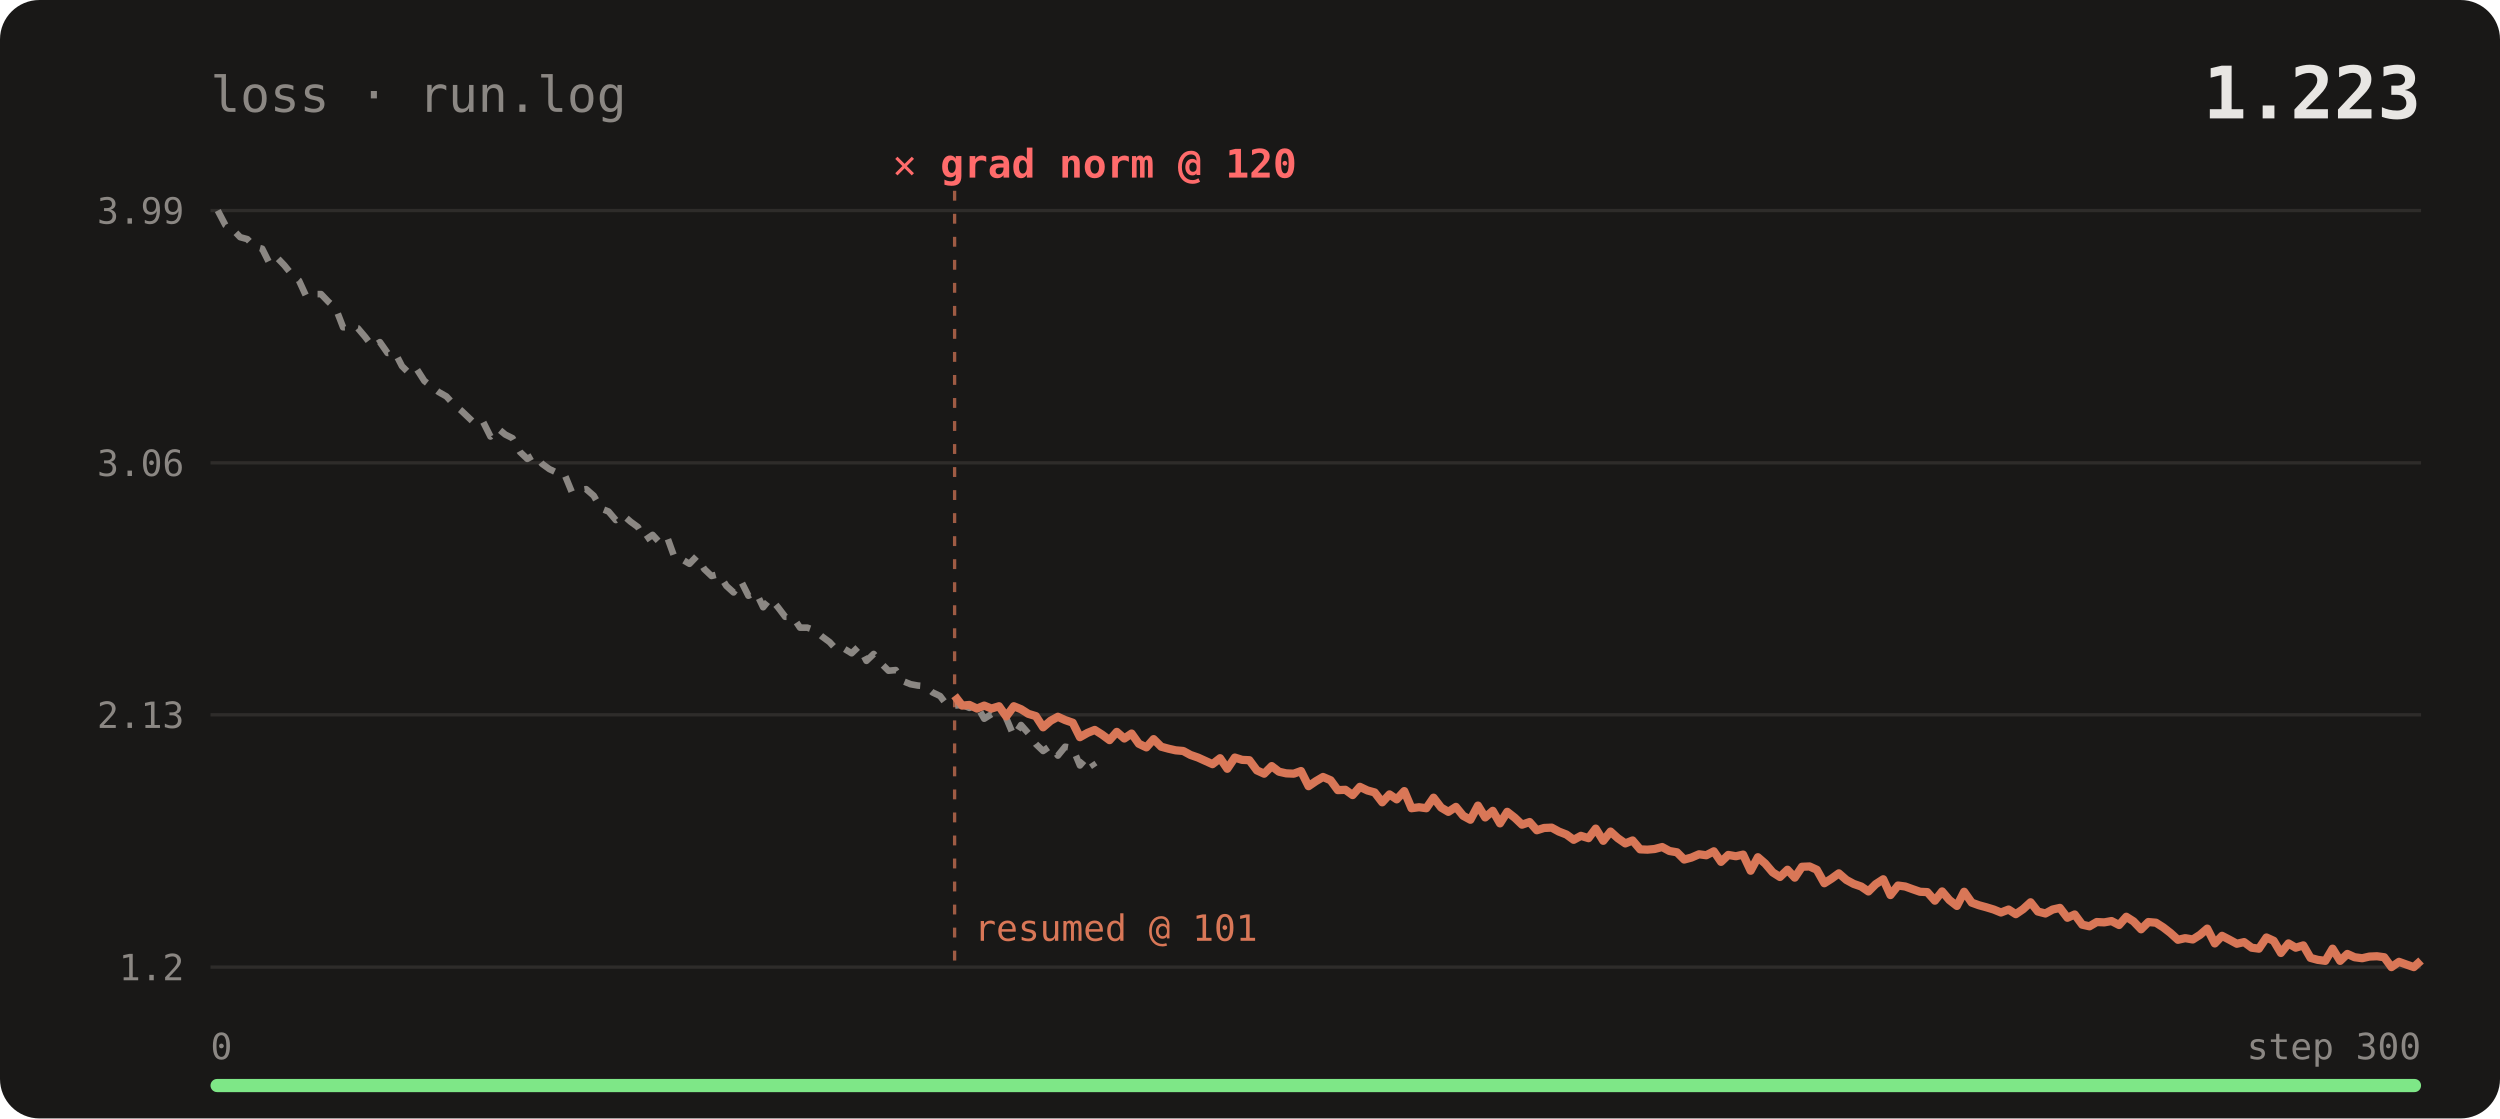
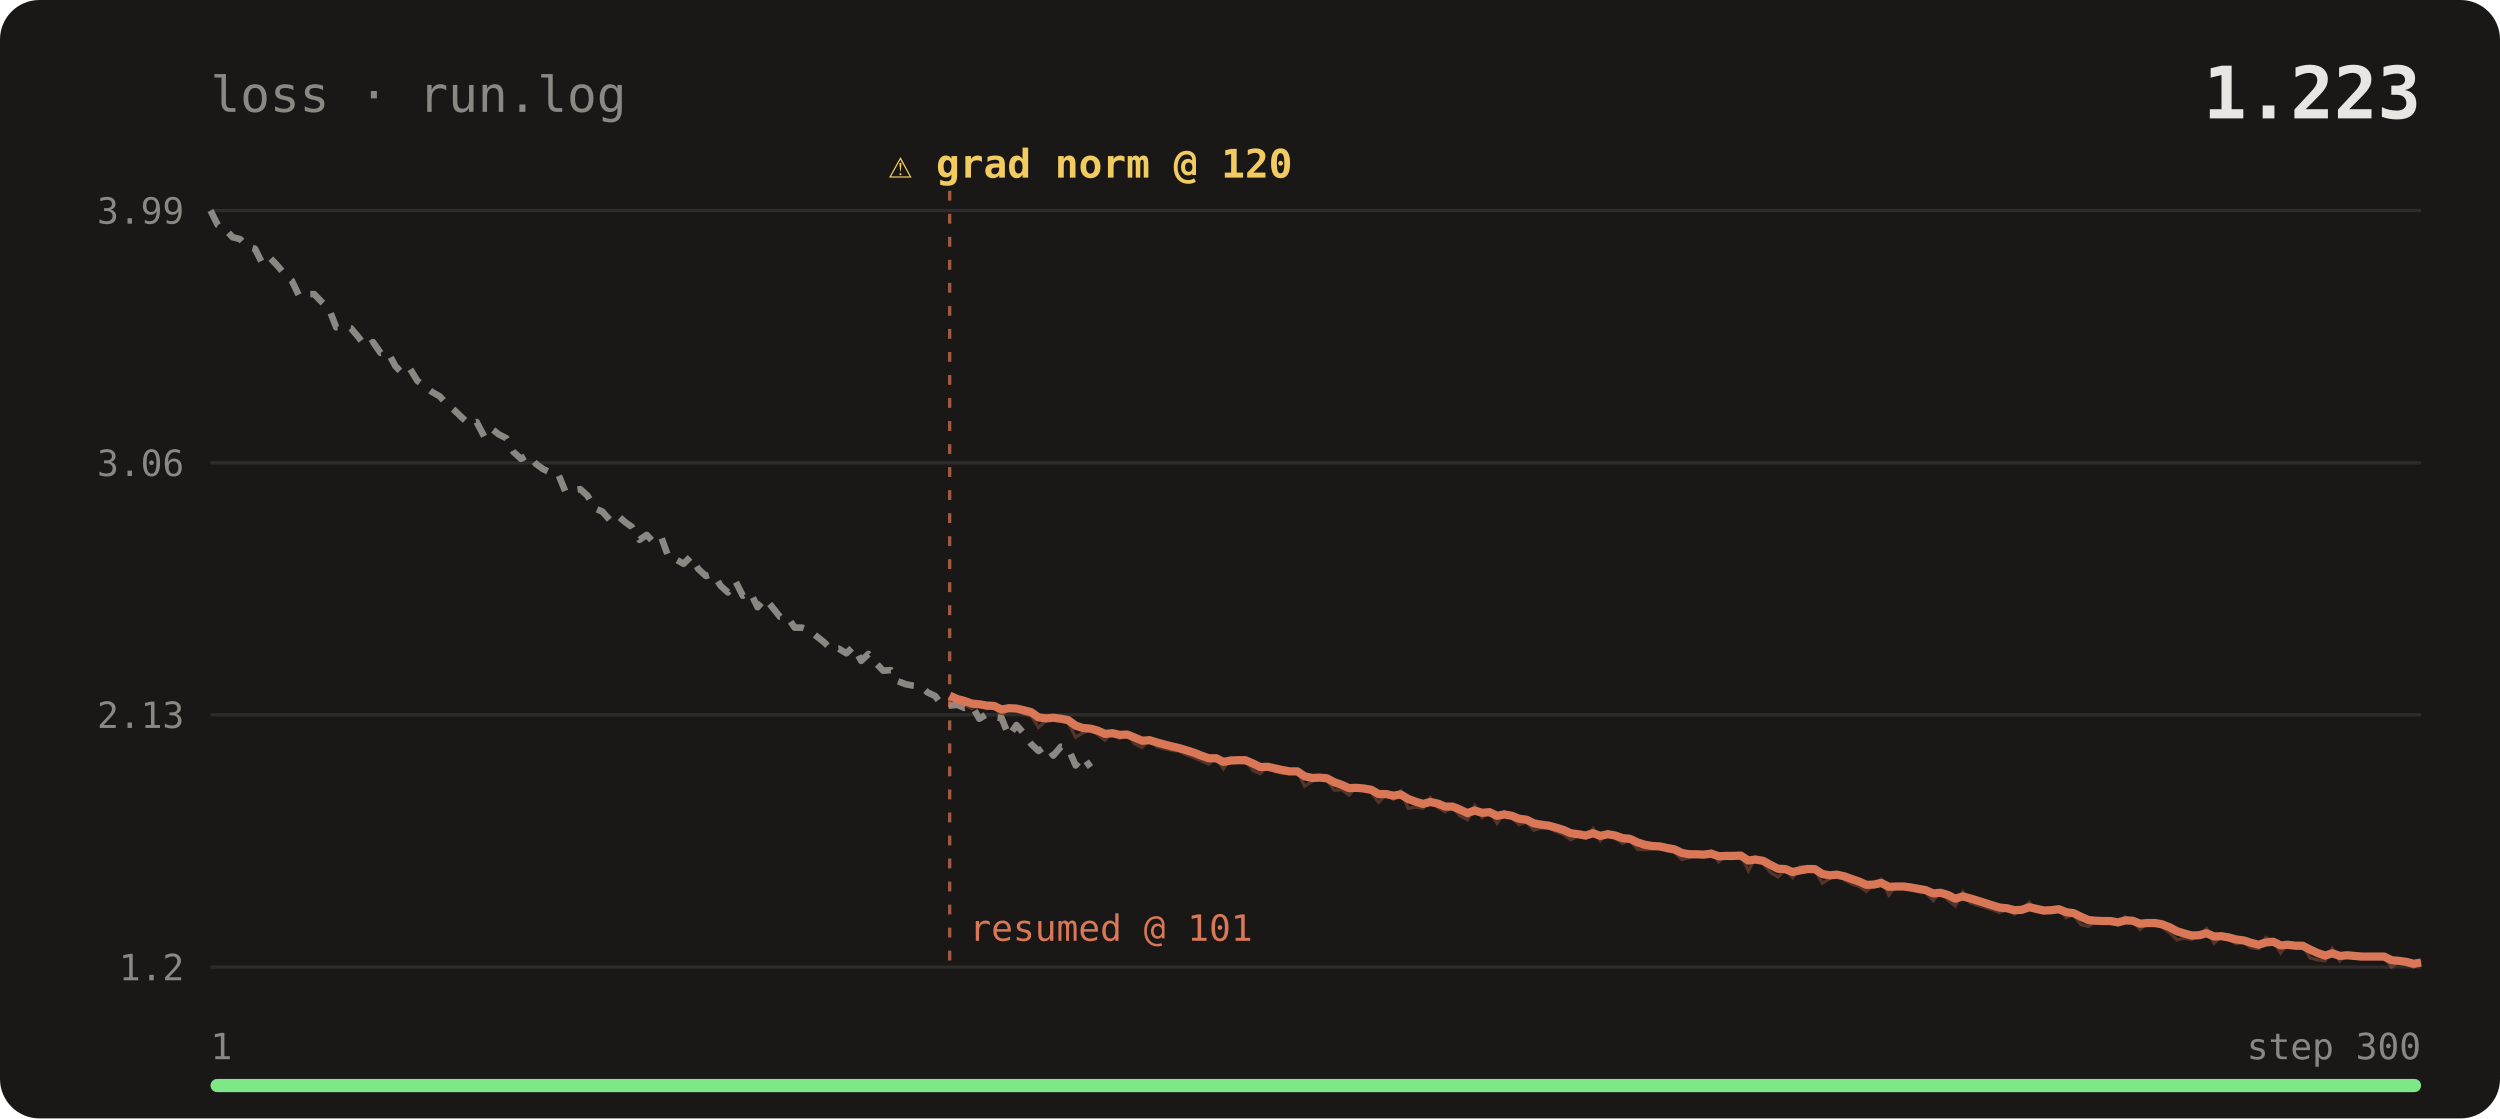
<svg xmlns="http://www.w3.org/2000/svg" width="760" height="340" viewBox="0 0 760 340">
  <rect width="760" height="340" rx="12" fill="#191817" />
  <text x="64" y="34" font-family="ui-monospace, Menlo, monospace" font-size="15" fill="#8b8783">loss · run.log</text>
  <line x1="64" x2="736" y1="294.0" y2="294.0" stroke="#2e2c2a" />
  <text x="56" y="298.0" text-anchor="end" font-family="ui-monospace, Menlo, monospace" font-size="11" fill="#8b8783">1.2</text>
  <line x1="64" x2="736" y1="217.3" y2="217.3" stroke="#2e2c2a" />
  <text x="56" y="221.3" text-anchor="end" font-family="ui-monospace, Menlo, monospace" font-size="11" fill="#8b8783">2.13</text>
  <line x1="64" x2="736" y1="140.7" y2="140.7" stroke="#2e2c2a" />
  <text x="56" y="144.7" text-anchor="end" font-family="ui-monospace, Menlo, monospace" font-size="11" fill="#8b8783">3.06</text>
  <line x1="64" x2="736" y1="64.0" y2="64.0" stroke="#2e2c2a" />
  <text x="56" y="68.0" text-anchor="end" font-family="ui-monospace, Menlo, monospace" font-size="11" fill="#8b8783">3.99</text>
-   <text x="64" y="322" font-family="ui-monospace, Menlo, monospace" font-size="11" fill="#8b8783">0</text>
+   <text x="64" y="322" font-family="ui-monospace, Menlo, monospace" font-size="11" fill="#8b8783">1</text>
  <text x="736" y="322" text-anchor="end" font-family="ui-monospace, Menlo, monospace" font-size="11" fill="#8b8783">step 300</text>
-   <polyline points="66.2,64.0 68.5,68.4 70.7,69.7 73.0,72.1 75.2,72.7 77.4,75.0 79.7,75.6 81.9,80.0 84.2,78.3 86.4,80.6 88.6,83.3 90.9,85.3 93.1,90.1 95.4,89.4 97.6,89.4 99.8,91.7 102.1,93.8 104.3,99.5 106.6,99.4 108.8,99.8 111.0,102.4 113.3,105.4 115.5,104.0 117.8,107.3 120.0,107.0 122.2,111.3 124.5,113.6 126.7,112.2 129.0,115.8 131.2,117.5 133.4,119.2 135.7,120.5 137.9,122.9 140.2,124.8 142.4,126.9 144.6,129.0 146.9,128.3 149.1,132.7 151.4,130.3 153.6,132.1 155.8,133.2 158.1,137.4 160.3,139.5 162.6,138.2 164.8,141.0 167.0,142.6 169.3,143.7 171.5,143.9 173.8,149.5 176.0,149.0 178.2,148.7 180.5,150.7 182.7,154.6 185.0,155.5 187.2,158.1 189.4,156.6 191.7,158.6 193.9,160.2 196.2,164.1 198.4,162.6 200.6,165.0 202.9,163.5 205.1,169.6 207.4,170.1 209.6,171.4 211.8,169.1 214.1,173.0 216.3,175.1 218.6,174.5 220.8,178.1 223.0,180.1 225.3,176.7 227.5,181.1 229.8,180.0 232.0,184.6 234.2,181.9 236.5,184.6 238.7,187.5 241.0,187.5 243.2,190.8 245.4,190.8 247.7,191.6 249.9,193.5 252.2,195.2 254.4,197.6 256.6,197.2 258.9,198.6 261.1,196.5 263.4,200.9 265.6,198.8 267.8,201.6 270.1,203.9 272.3,203.7 274.6,207.1 276.8,208.0 279.0,208.4 281.3,208.6 283.5,210.5 285.8,211.6 288.0,214.5 290.2,214.5 292.5,214.3 294.7,215.2 297.0,214.6 299.2,218.5 301.4,217.1 303.7,218.1 305.9,218.3 308.2,223.8 310.4,220.4 312.6,222.9 314.9,226.2 317.1,228.3 319.4,226.7 321.6,229.7 323.8,227.0 326.1,227.4 328.3,232.7 330.6,230.0 332.8,233.2 332.8,233.2" fill="none" stroke="#8b8783" stroke-width="2" stroke-dasharray="5 4" stroke-linejoin="round" />
-   <text x="332.8" y="54" text-anchor="middle" font-family="ui-monospace, Menlo, monospace" font-size="12" font-weight="bold" fill="#ff6b6b">✕ grad norm @ 120</text>
-   <line x1="290.2" x2="290.2" y1="58" y2="294" stroke="#d97757" stroke-dasharray="3 4" opacity=".7" />
-   <text x="296.2" y="286" font-family="ui-monospace, Menlo, monospace" font-size="11" fill="#d97757">resumed @ 101</text>
-   <polyline points="290.2,211.5 292.5,214.5 294.7,214.3 297.0,215.4 299.2,214.5 301.4,215.4 303.7,214.7 305.9,217.8 308.2,214.7 310.4,215.6 312.6,217.0 314.9,217.7 317.1,221.1 319.4,219.1 321.6,217.9 323.8,218.9 326.1,219.7 328.3,224.1 330.6,222.8 332.8,221.9 335.0,223.3 337.3,225.0 339.5,222.5 341.8,224.5 344.0,223.0 346.2,226.1 348.5,227.2 350.7,224.7 353.0,227.0 355.2,227.6 357.4,228.1 359.7,228.3 361.9,229.5 364.2,230.3 366.4,231.3 368.6,232.3 370.9,230.5 373.1,233.7 375.4,230.3 377.6,231.0 379.8,231.1 382.1,234.2 384.3,235.2 386.6,232.9 388.8,234.6 391.0,235.1 393.3,235.2 395.5,234.4 397.8,239.0 400.0,237.5 402.2,236.2 404.5,237.2 406.7,240.2 409.0,240.1 411.2,241.7 413.4,239.2 415.7,240.3 417.9,240.9 420.2,243.9 422.4,241.5 424.6,243.0 426.9,240.5 429.1,245.7 431.4,245.4 433.6,245.7 435.8,242.5 438.1,245.5 440.3,246.8 442.6,245.3 444.8,248.0 447.0,249.2 449.3,244.9 451.5,248.5 453.8,246.5 456.0,250.3 458.2,246.8 460.5,248.6 462.7,250.7 465.0,249.9 467.2,252.4 469.4,251.7 471.7,251.6 473.9,252.8 476.2,253.7 478.4,255.3 480.6,254.1 482.9,254.8 485.1,251.9 487.4,255.6 489.6,252.8 491.8,254.8 494.1,256.4 496.3,255.5 498.6,258.2 500.8,258.3 503.0,258.1 505.3,257.5 507.5,258.7 509.8,259.1 512.0,261.3 514.2,260.7 516.5,259.7 518.7,260.0 521.0,258.8 523.2,262.0 525.4,259.9 527.7,260.3 529.9,259.8 532.2,264.7 534.4,260.6 536.6,262.5 538.9,265.2 541.1,266.6 543.4,264.4 545.6,266.8 547.8,263.5 550.1,263.4 552.3,264.4 554.6,268.5 556.8,267.1 559.0,265.5 561.3,267.5 563.5,268.7 565.8,269.5 568.0,271.0 570.2,268.8 572.5,267.3 574.7,272.1 577.0,269.2 579.2,269.5 581.4,270.3 583.7,271.1 585.9,271.2 588.2,273.8 590.4,271.0 592.6,273.6 594.9,275.4 597.1,271.1 599.4,274.4 601.6,275.2 603.8,275.8 606.1,276.5 608.3,277.4 610.6,276.5 612.8,277.9 615.0,276.4 617.3,274.3 619.5,277.1 621.8,277.7 624.0,276.5 626.2,276.0 628.5,279.0 630.7,278.0 633.0,281.1 635.2,281.6 637.4,280.3 639.7,280.4 641.9,280.0 644.2,281.2 646.4,278.7 648.6,280.1 650.9,282.5 653.1,280.3 655.4,280.5 657.6,281.9 659.8,283.6 662.1,285.7 664.3,285.2 666.6,285.6 668.8,284.2 671.0,282.3 673.3,286.8 675.5,284.5 677.8,285.7 680.0,286.9 682.2,286.4 684.5,288.1 686.7,288.4 689.0,285.0 691.2,286.0 693.4,289.7 695.7,286.8 697.9,288.1 700.2,287.4 702.4,291.2 704.6,291.8 706.9,292.1 709.1,288.4 711.4,292.1 713.6,290.0 715.8,291.0 718.1,291.3 720.3,290.8 722.6,290.7 724.8,291.0 727.0,294.0 729.3,292.4 731.5,293.2 733.8,294.0 736.0,292.0 736.0,292.0" fill="none" stroke="#d97757" stroke-width="2.5" stroke-linejoin="round" />
+   <polyline points="64.0,64.0 66.2,68.4 68.5,69.7 70.7,72.1 73.0,72.7 75.2,75.0 77.5,75.6 79.7,80.0 82.0,78.3 84.2,80.6 86.5,83.3 88.7,85.3 91.0,90.1 93.2,89.4 95.5,89.4 97.7,91.7 100.0,93.8 102.2,99.5 104.5,99.4 106.7,99.8 108.9,102.4 111.2,105.4 113.4,104.0 115.7,107.3 117.9,107.0 120.2,111.3 122.4,113.6 124.7,112.2 126.9,115.8 129.2,117.5 131.4,119.2 133.7,120.5 135.9,122.9 138.2,124.8 140.4,126.9 142.7,129.0 144.9,128.3 147.2,132.7 149.4,130.3 151.7,132.1 153.9,133.2 156.1,137.4 158.4,139.5 160.6,138.2 162.9,141.0 165.1,142.6 167.4,143.7 169.6,143.9 171.9,149.5 174.1,149.0 176.4,148.7 178.6,150.7 180.9,154.6 183.1,155.5 185.4,158.1 187.6,156.6 189.9,158.6 192.1,160.2 194.4,164.1 196.6,162.6 198.8,165.0 201.1,163.5 203.3,169.6 205.6,170.1 207.8,171.4 210.1,169.1 212.3,173.0 214.6,175.1 216.8,174.5 219.1,178.1 221.3,180.1 223.6,176.7 225.8,181.1 228.1,180.0 230.3,184.6 232.6,181.9 234.8,184.6 237.1,187.5 239.3,187.5 241.6,190.8 243.8,190.8 246.0,191.6 248.3,193.5 250.5,195.2 252.8,197.6 255.0,197.2 257.3,198.6 259.5,196.5 261.8,200.9 264.0,198.8 266.3,201.6 268.5,203.9 270.8,203.7 273.0,207.1 275.3,208.0 277.5,208.4 279.8,208.6 282.0,210.5 284.3,211.6 286.5,214.5 288.7,214.5 291.0,214.3 293.2,215.2 295.5,214.6 297.7,218.5 300.0,217.1 302.2,218.1 304.5,218.3 306.7,223.8 309.0,220.4 311.2,222.9 313.5,226.2 315.7,228.3 318.0,226.7 320.2,229.7 322.5,227.0 324.7,227.4 327.0,232.7 329.2,230.0 331.5,233.2 331.5,233.2" fill="none" stroke="#8b8783" stroke-width="2" stroke-dasharray="5 4" stroke-linejoin="round" />
+   <text x="331.5" y="54" text-anchor="middle" font-family="ui-monospace, Menlo, monospace" font-size="12" font-weight="bold" fill="#f2cc60">⚠ grad norm @ 120</text>
+   <line x1="288.7" x2="288.7" y1="58" y2="294" stroke="#d97757" stroke-dasharray="3 4" opacity=".7" />
+   <text x="294.7" y="286" font-family="ui-monospace, Menlo, monospace" font-size="11" fill="#d97757">resumed @ 101</text>
+   <polyline points="288.7,211.5 291.0,214.5 293.2,214.3 295.5,215.4 297.7,214.5 300.0,215.4 302.2,214.7 304.5,217.8 306.7,214.7 309.0,215.6 311.2,217.0 313.5,217.7 315.7,221.1 318.0,219.1 320.2,217.9 322.5,218.9 324.7,219.7 327.0,224.1 329.2,222.8 331.5,221.9 333.7,223.3 335.9,225.0 338.2,222.5 340.4,224.5 342.7,223.0 344.9,226.1 347.2,227.2 349.4,224.7 351.7,227.0 353.9,227.6 356.2,228.1 358.4,228.3 360.7,229.5 362.9,230.3 365.2,231.3 367.4,232.3 369.7,230.5 371.9,233.7 374.2,230.3 376.4,231.0 378.6,231.1 380.9,234.2 383.1,235.2 385.4,232.9 387.6,234.6 389.9,235.1 392.1,235.2 394.4,234.4 396.6,239.0 398.9,237.5 401.1,236.2 403.4,237.2 405.6,240.2 407.9,240.1 410.1,241.7 412.4,239.2 414.6,240.3 416.9,240.9 419.1,243.9 421.4,241.5 423.6,243.0 425.8,240.5 428.1,245.7 430.3,245.4 432.6,245.7 434.8,242.5 437.1,245.5 439.3,246.8 441.6,245.3 443.8,248.0 446.1,249.2 448.3,244.9 450.6,248.5 452.8,246.5 455.1,250.3 457.3,246.8 459.6,248.6 461.8,250.7 464.1,249.9 466.3,252.4 468.5,251.7 470.8,251.6 473.0,252.8 475.3,253.7 477.5,255.3 479.8,254.1 482.0,254.8 484.3,251.9 486.5,255.6 488.8,252.8 491.0,254.8 493.3,256.4 495.5,255.5 497.8,258.2 500.0,258.3 502.3,258.1 504.5,257.5 506.8,258.7 509.0,259.1 511.3,261.3 513.5,260.7 515.7,259.7 518.0,260.0 520.2,258.8 522.5,262.0 524.7,259.9 527.0,260.3 529.2,259.8 531.5,264.7 533.7,260.6 536.0,262.5 538.2,265.2 540.5,266.6 542.7,264.4 545.0,266.8 547.2,263.5 549.5,263.4 551.7,264.4 554.0,268.5 556.2,267.1 558.4,265.5 560.7,267.5 562.9,268.7 565.2,269.5 567.4,271.0 569.7,268.8 571.9,267.3 574.2,272.1 576.4,269.2 578.7,269.5 580.9,270.3 583.2,271.1 585.4,271.2 587.7,273.8 589.9,271.0 592.2,273.6 594.4,275.4 596.7,271.1 598.9,274.4 601.2,275.2 603.4,275.8 605.6,276.5 607.9,277.4 610.1,276.5 612.4,277.9 614.6,276.4 616.9,274.3 619.1,277.1 621.4,277.7 623.6,276.5 625.9,276.0 628.1,279.0 630.4,278.0 632.6,281.1 634.9,281.6 637.1,280.3 639.4,280.4 641.6,280.0 643.9,281.2 646.1,278.7 648.3,280.1 650.6,282.5 652.8,280.3 655.1,280.5 657.3,281.9 659.6,283.6 661.8,285.7 664.1,285.2 666.3,285.6 668.6,284.2 670.8,282.3 673.1,286.8 675.3,284.5 677.6,285.7 679.8,286.9 682.1,286.4 684.3,288.1 686.6,288.4 688.8,285.0 691.1,286.0 693.3,289.7 695.5,286.8 697.8,288.1 700.0,287.4 702.3,291.2 704.5,291.8 706.8,292.1 709.0,288.4 711.3,292.1 713.5,290.0 715.8,291.0 718.0,291.3 720.3,290.8 722.5,290.7 724.8,291.0 727.0,294.0 729.3,292.4 731.5,293.2 733.8,294.0 736.0,292.0 736.0,292.0" fill="none" stroke="#d97757" stroke-width="1" opacity=".3" />
+   <polyline points="288.7,211.5 291.0,212.5 293.2,213.1 295.5,213.9 297.7,214.1 300.0,214.5 302.2,214.6 304.5,215.7 306.7,215.3 309.0,215.4 311.2,215.9 313.5,216.5 315.7,218.1 318.0,218.4 320.2,218.2 322.5,218.5 324.7,218.9 327.0,220.6 329.2,221.3 331.5,221.5 333.7,222.1 335.9,223.1 338.2,222.9 340.4,223.4 342.7,223.3 344.9,224.2 347.2,225.2 349.4,225.0 351.7,225.7 353.9,226.3 356.2,226.9 358.4,227.4 360.7,228.1 362.9,228.8 365.2,229.7 367.4,230.5 369.7,230.5 371.9,231.6 374.2,231.2 376.4,231.1 378.6,231.1 380.9,232.1 383.1,233.2 385.4,233.1 387.6,233.6 389.9,234.1 392.1,234.5 394.4,234.5 396.6,236.0 398.9,236.5 401.1,236.4 403.4,236.6 405.6,237.8 407.9,238.6 410.1,239.6 412.4,239.5 414.6,239.7 416.9,240.1 419.1,241.4 421.4,241.4 423.6,241.9 425.8,241.5 428.1,242.9 430.3,243.7 432.6,244.4 434.8,243.8 437.1,244.3 439.3,245.2 441.6,245.2 443.8,246.1 446.1,247.2 448.3,246.4 450.6,247.1 452.8,246.9 455.1,248.0 457.3,247.6 459.6,248.0 461.8,248.9 464.1,249.2 466.3,250.3 468.5,250.7 470.8,251.0 473.0,251.6 475.3,252.3 477.5,253.3 479.8,253.6 482.0,254.0 484.3,253.3 486.5,254.1 488.8,253.6 491.0,254.0 493.3,254.8 495.5,255.0 497.8,256.1 500.0,256.8 502.3,257.2 504.5,257.3 506.8,257.8 509.0,258.2 511.3,259.3 513.5,259.7 515.7,259.7 518.0,259.8 520.2,259.5 522.5,260.3 524.7,260.2 527.0,260.2 529.2,260.1 531.5,261.6 533.7,261.3 536.0,261.7 538.2,262.9 540.5,264.1 542.7,264.2 545.0,265.1 547.2,264.6 549.5,264.2 551.7,264.2 554.0,265.7 556.2,266.1 558.4,265.9 560.7,266.4 562.9,267.2 565.2,268.0 567.4,269.0 569.7,268.9 571.9,268.4 574.2,269.6 576.4,269.5 578.7,269.5 580.9,269.8 583.2,270.2 585.4,270.6 587.7,271.6 589.9,271.4 592.2,272.1 594.4,273.2 596.7,272.5 598.9,273.1 601.2,273.8 603.4,274.5 605.6,275.2 607.9,275.9 610.1,276.1 612.4,276.7 614.6,276.6 616.9,275.8 619.1,276.3 621.4,276.8 623.6,276.7 625.9,276.4 628.1,277.3 630.4,277.6 632.6,278.7 634.9,279.7 637.1,279.9 639.4,280.0 641.6,280.0 643.9,280.4 646.1,279.8 648.3,279.9 650.6,280.8 652.8,280.6 655.1,280.6 657.3,281.0 659.6,281.9 661.8,283.1 664.1,283.8 666.3,284.4 668.6,284.3 670.8,283.7 673.1,284.7 675.3,284.6 677.6,285.0 679.8,285.6 682.1,285.9 684.3,286.6 686.6,287.2 688.8,286.5 691.1,286.3 693.3,287.4 695.5,287.2 697.8,287.5 700.0,287.5 702.3,288.7 704.5,289.7 706.8,290.5 709.0,289.8 711.3,290.6 713.5,290.4 715.8,290.6 718.0,290.8 720.3,290.8 722.5,290.8 724.8,290.8 727.0,291.9 729.3,292.1 731.5,292.4 733.8,293.0 736.0,292.6 736.0,292.6" fill="none" stroke="#d97757" stroke-width="2.5" stroke-linejoin="round" />
  <text x="736" y="36" text-anchor="end" font-family="ui-monospace, Menlo, monospace" font-size="22" font-weight="bold" fill="#e8e6e3">1.223</text>
  <rect x="64" y="328" width="672" height="4" rx="2" fill="#2e2c2a" />
  <rect x="64" y="328" width="672.0" height="4" rx="2" fill="#7ee787" />
</svg>
